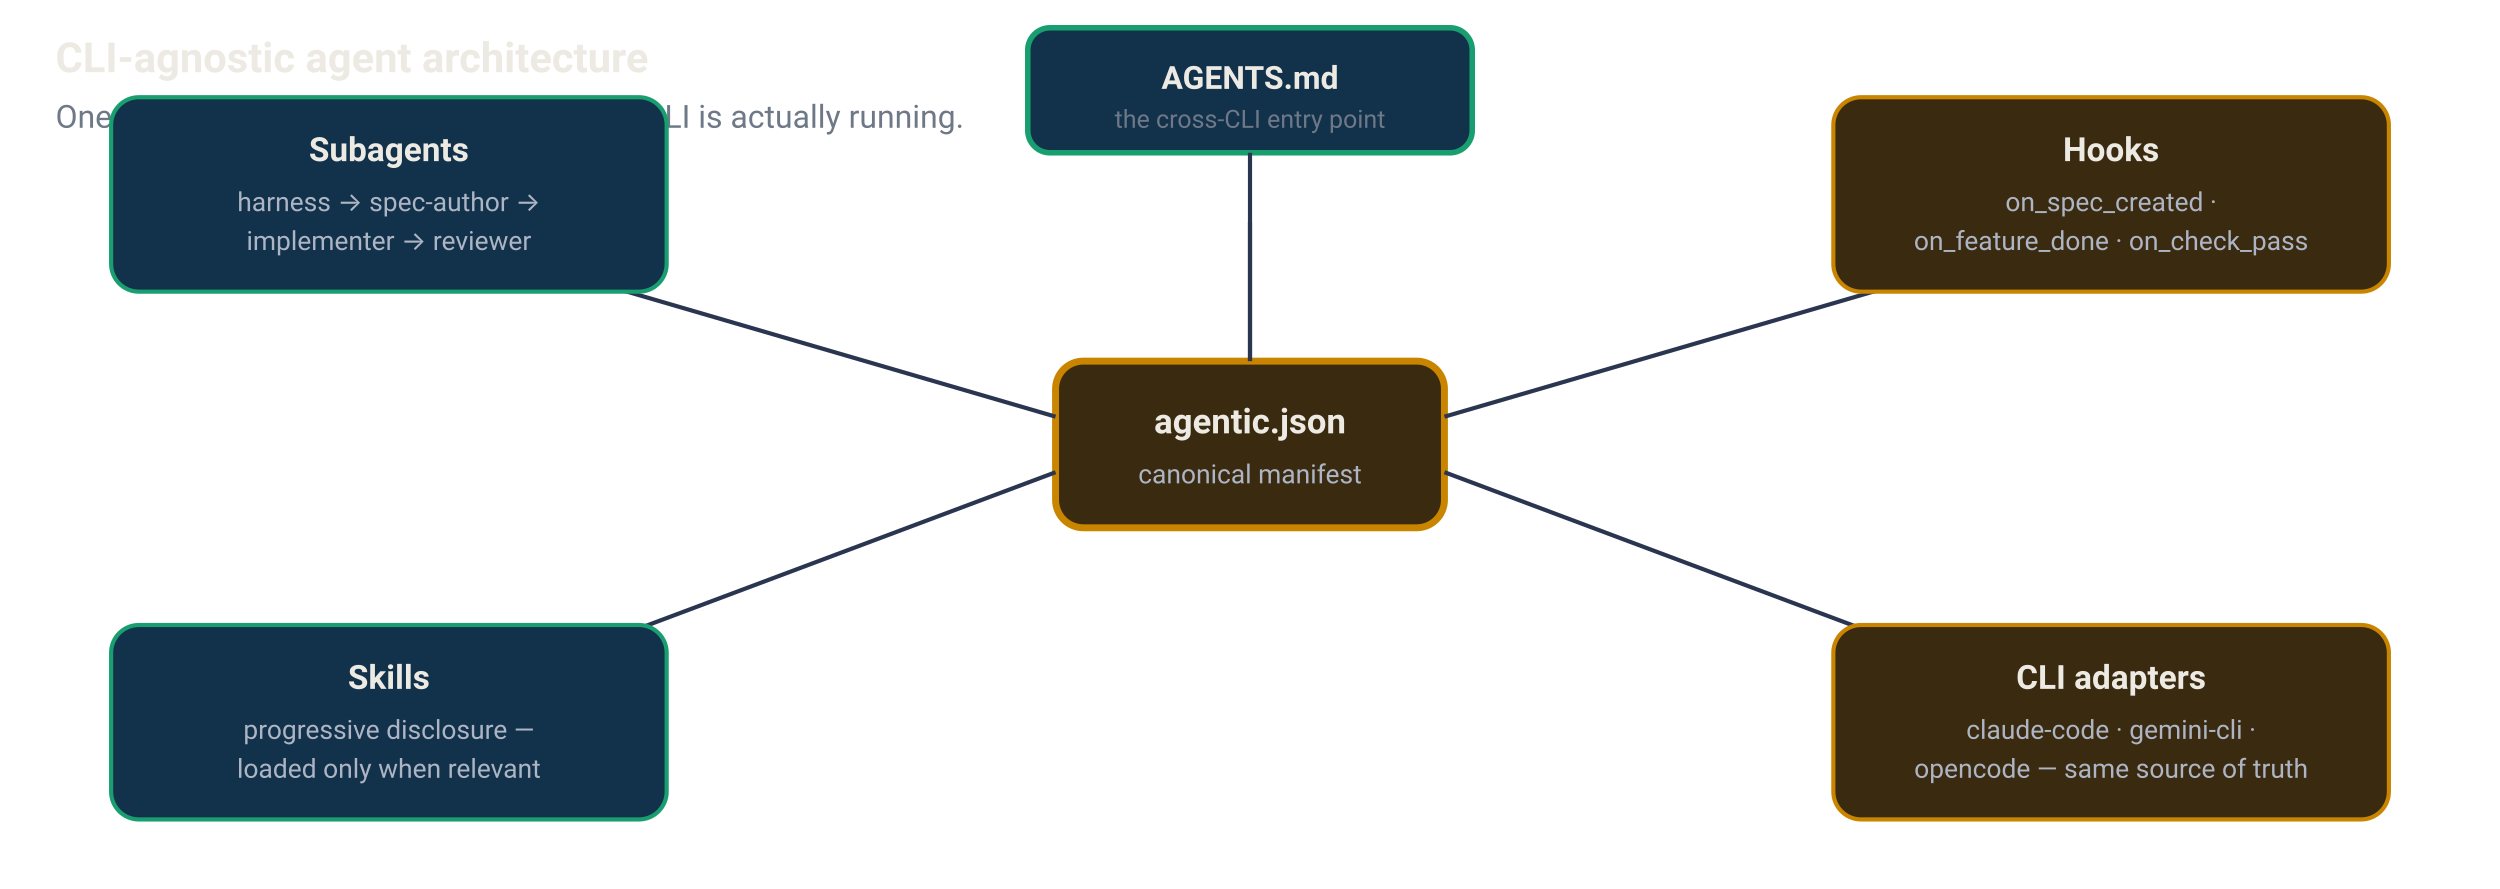
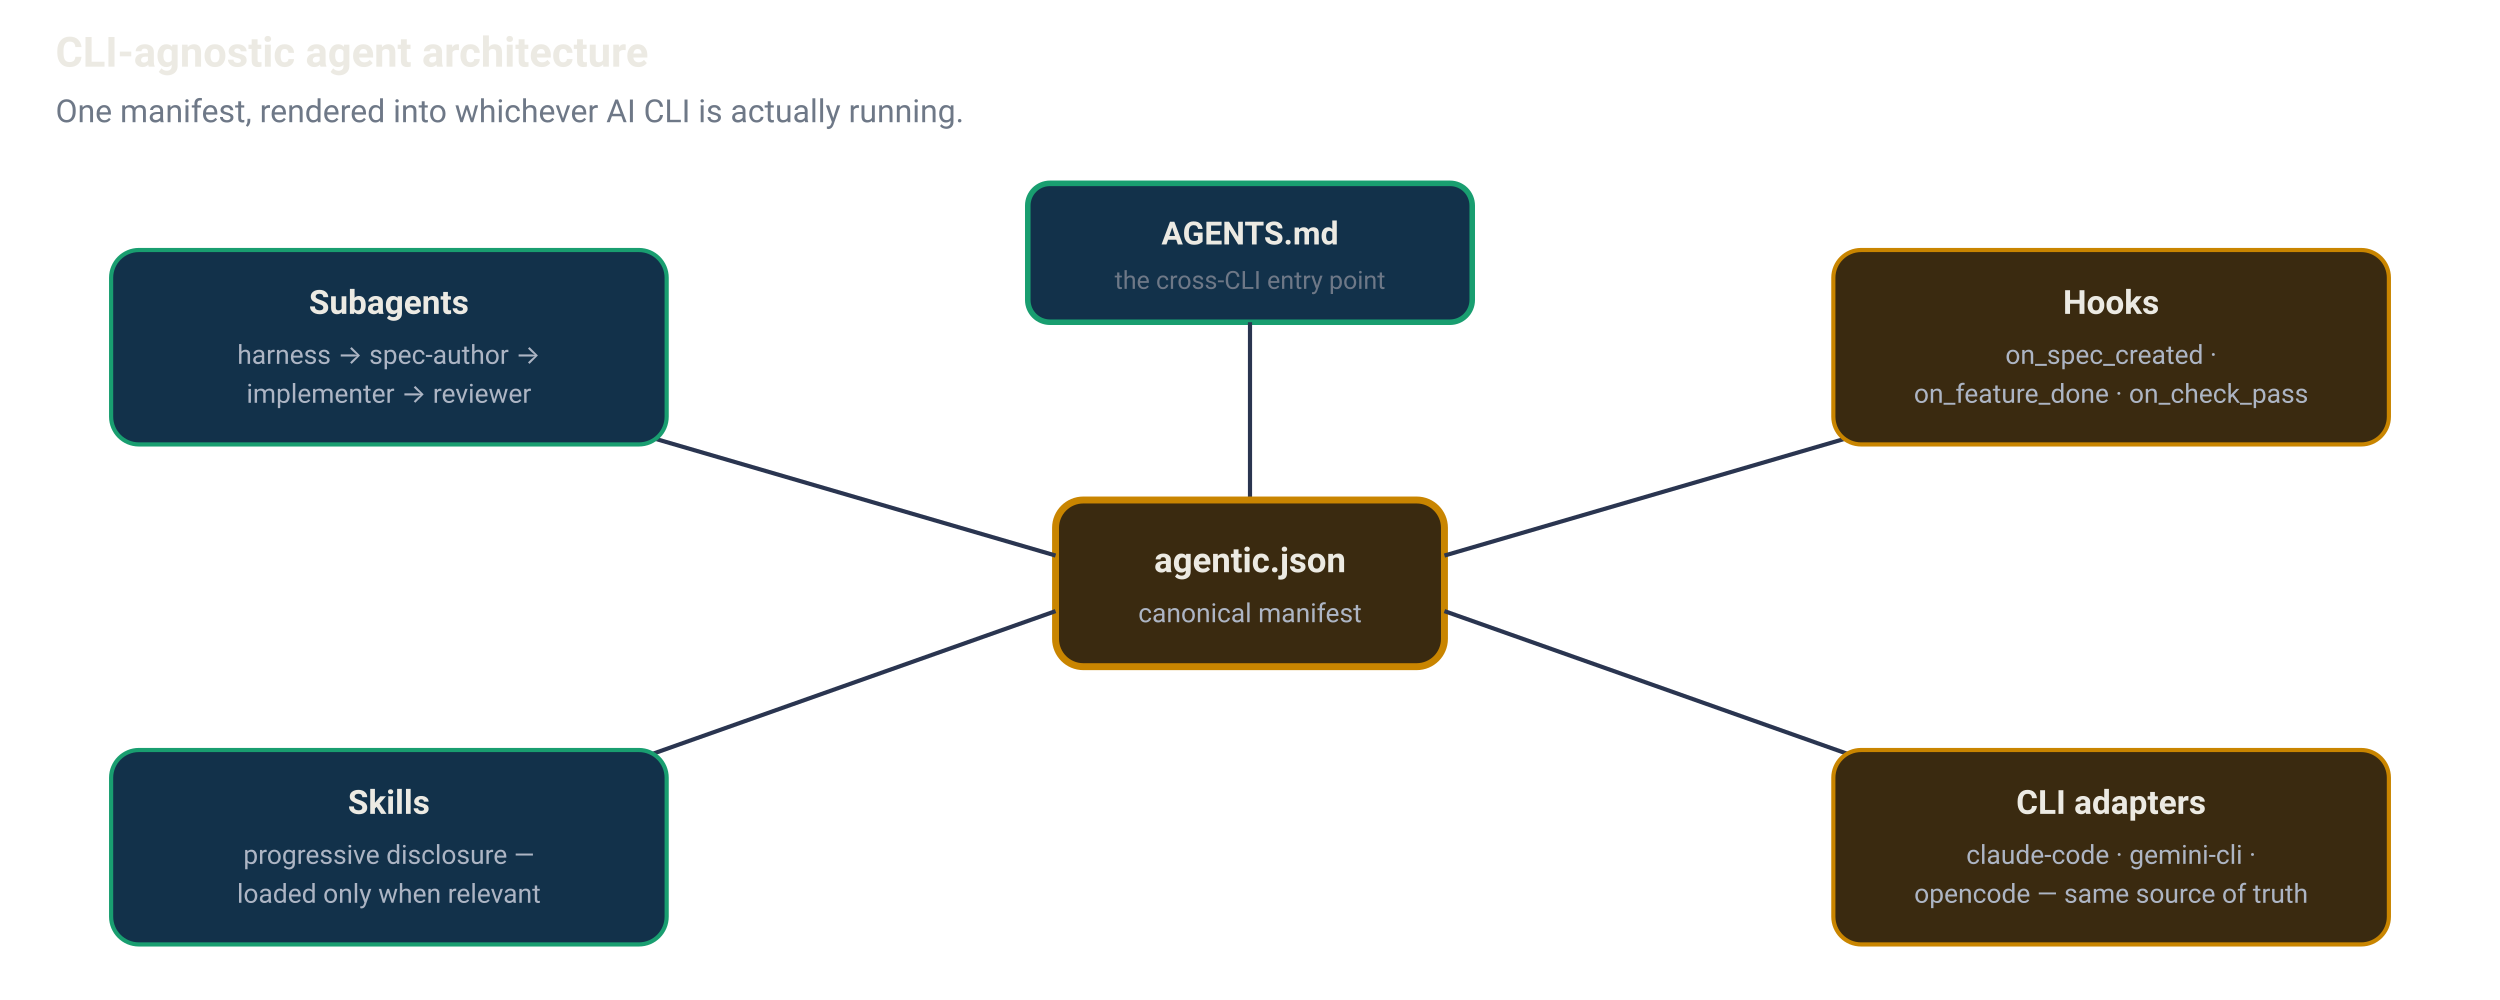
- <svg xmlns="http://www.w3.org/2000/svg" viewBox="0 0 900 320" width="900" height="320" font-family="-apple-system, BlinkMacSystemFont, Segoe UI, Roboto, sans-serif">
-   <text x="20" y="26" fill="#ECEAE3" font-size="15" font-weight="700">CLI-agnostic agent architecture</text>
-   <text x="20" y="46" fill="#6E7887" font-size="11.5">One manifest, rendered into whichever AI CLI is actually running.</text>
-   <rect x="380" y="130" width="140" height="60" rx="10" fill="#3a2a10" stroke="#c98500" stroke-width="2.5" />
-   <text x="450" y="156" fill="#ECEAE3" font-size="12.5" text-anchor="middle" font-weight="700">agentic.json</text>
-   <text x="450" y="174" fill="#ADB5C4" font-size="9.5" text-anchor="middle">canonical manifest</text>
-   <line x1="450" y1="130" x2="450" y2="80" stroke="#2a3550" stroke-width="1.5" />
-   <line x1="380" y1="150" x2="140" y2="80" stroke="#2a3550" stroke-width="1.5" />
-   <line x1="380" y1="170" x2="140" y2="260" stroke="#2a3550" stroke-width="1.5" />
-   <line x1="520" y1="150" x2="760" y2="80" stroke="#2a3550" stroke-width="1.5" />
-   <line x1="520" y1="170" x2="760" y2="260" stroke="#2a3550" stroke-width="1.5" />
-   <rect x="40" y="35" width="200" height="70" rx="10" fill="#12314a" stroke="#199e70" stroke-width="1.5" />
-   <text x="140" y="58" fill="#ECEAE3" font-size="12" text-anchor="middle" font-weight="700">Subagents</text>
-   <text x="140" y="76" fill="#ADB5C4" font-size="9.5" text-anchor="middle">harness → spec-author →</text>
-   <text x="140" y="90" fill="#ADB5C4" font-size="9.5" text-anchor="middle">implementer → reviewer</text>
-   <rect x="40" y="225" width="200" height="70" rx="10" fill="#12314a" stroke="#199e70" stroke-width="1.5" />
-   <text x="140" y="248" fill="#ECEAE3" font-size="12" text-anchor="middle" font-weight="700">Skills</text>
-   <text x="140" y="266" fill="#ADB5C4" font-size="9.5" text-anchor="middle">progressive disclosure —</text>
-   <text x="140" y="280" fill="#ADB5C4" font-size="9.5" text-anchor="middle">loaded only when relevant</text>
-   <rect x="660" y="35" width="200" height="70" rx="10" fill="#3a2a10" stroke="#c98500" stroke-width="1.5" />
-   <text x="760" y="58" fill="#ECEAE3" font-size="12" text-anchor="middle" font-weight="700">Hooks</text>
-   <text x="760" y="76" fill="#ADB5C4" font-size="9.5" text-anchor="middle">on_spec_created ·</text>
-   <text x="760" y="90" fill="#ADB5C4" font-size="9.5" text-anchor="middle">on_feature_done · on_check_pass</text>
-   <rect x="660" y="225" width="200" height="70" rx="10" fill="#3a2a10" stroke="#c98500" stroke-width="1.5" />
-   <text x="760" y="248" fill="#ECEAE3" font-size="12" text-anchor="middle" font-weight="700">CLI adapters</text>
-   <text x="760" y="266" fill="#ADB5C4" font-size="9.5" text-anchor="middle">claude-code · gemini-cli ·</text>
-   <text x="760" y="280" fill="#ADB5C4" font-size="9.5" text-anchor="middle">opencode — same source of truth</text>
-   <rect x="370" y="10" width="160" height="45" rx="8" fill="#12314a" stroke="#199e70" stroke-width="2" />
-   <text x="450" y="32" fill="#ECEAE3" font-size="11.5" text-anchor="middle" font-weight="700">AGENTS.md</text>
-   <text x="450" y="46" fill="#6E7887" font-size="9" text-anchor="middle">the cross-CLI entry point</text>
-   <line x1="450" y1="55" x2="450" y2="130" stroke="#2a3550" stroke-width="1.5" />
+ <svg xmlns="http://www.w3.org/2000/svg" viewBox="0 0 900 360" width="900" height="360" font-family="-apple-system, BlinkMacSystemFont, Segoe UI, Roboto, sans-serif">
+   <text x="20" y="24" fill="#ECEAE3" font-size="15" font-weight="700">CLI-agnostic agent architecture</text>
+   <text x="20" y="44" fill="#6E7887" font-size="11.5">One manifest, rendered into whichever AI CLI is actually running.</text>
+   <rect x="370" y="66" width="160" height="50" rx="8" fill="#12314a" stroke="#199e70" stroke-width="2" />
+   <text x="450" y="88" fill="#ECEAE3" font-size="11.5" text-anchor="middle" font-weight="700">AGENTS.md</text>
+   <text x="450" y="104" fill="#6E7887" font-size="9" text-anchor="middle">the cross-CLI entry point</text>
+   <line x1="450" y1="116" x2="450" y2="180" stroke="#2a3550" stroke-width="1.5" />
+   <rect x="380" y="180" width="140" height="60" rx="10" fill="#3a2a10" stroke="#c98500" stroke-width="2.5" />
+   <text x="450" y="206" fill="#ECEAE3" font-size="12.5" text-anchor="middle" font-weight="700">agentic.json</text>
+   <text x="450" y="224" fill="#ADB5C4" font-size="9.5" text-anchor="middle">canonical manifest</text>
+   <line x1="380" y1="200" x2="140" y2="130" stroke="#2a3550" stroke-width="1.5" />
+   <line x1="380" y1="220" x2="140" y2="305" stroke="#2a3550" stroke-width="1.5" />
+   <line x1="520" y1="200" x2="760" y2="130" stroke="#2a3550" stroke-width="1.5" />
+   <line x1="520" y1="220" x2="760" y2="305" stroke="#2a3550" stroke-width="1.5" />
+   <rect x="40" y="90" width="200" height="70" rx="10" fill="#12314a" stroke="#199e70" stroke-width="1.5" />
+   <text x="140" y="113" fill="#ECEAE3" font-size="12" text-anchor="middle" font-weight="700">Subagents</text>
+   <text x="140" y="131" fill="#ADB5C4" font-size="9.5" text-anchor="middle">harness → spec-author →</text>
+   <text x="140" y="145" fill="#ADB5C4" font-size="9.5" text-anchor="middle">implementer → reviewer</text>
+   <rect x="40" y="270" width="200" height="70" rx="10" fill="#12314a" stroke="#199e70" stroke-width="1.5" />
+   <text x="140" y="293" fill="#ECEAE3" font-size="12" text-anchor="middle" font-weight="700">Skills</text>
+   <text x="140" y="311" fill="#ADB5C4" font-size="9.5" text-anchor="middle">progressive disclosure —</text>
+   <text x="140" y="325" fill="#ADB5C4" font-size="9.5" text-anchor="middle">loaded only when relevant</text>
+   <rect x="660" y="90" width="200" height="70" rx="10" fill="#3a2a10" stroke="#c98500" stroke-width="1.5" />
+   <text x="760" y="113" fill="#ECEAE3" font-size="12" text-anchor="middle" font-weight="700">Hooks</text>
+   <text x="760" y="131" fill="#ADB5C4" font-size="9.5" text-anchor="middle">on_spec_created ·</text>
+   <text x="760" y="145" fill="#ADB5C4" font-size="9.5" text-anchor="middle">on_feature_done · on_check_pass</text>
+   <rect x="660" y="270" width="200" height="70" rx="10" fill="#3a2a10" stroke="#c98500" stroke-width="1.5" />
+   <text x="760" y="293" fill="#ECEAE3" font-size="12" text-anchor="middle" font-weight="700">CLI adapters</text>
+   <text x="760" y="311" fill="#ADB5C4" font-size="9.5" text-anchor="middle">claude-code · gemini-cli ·</text>
+   <text x="760" y="325" fill="#ADB5C4" font-size="9.5" text-anchor="middle">opencode — same source of truth</text>
</svg>
